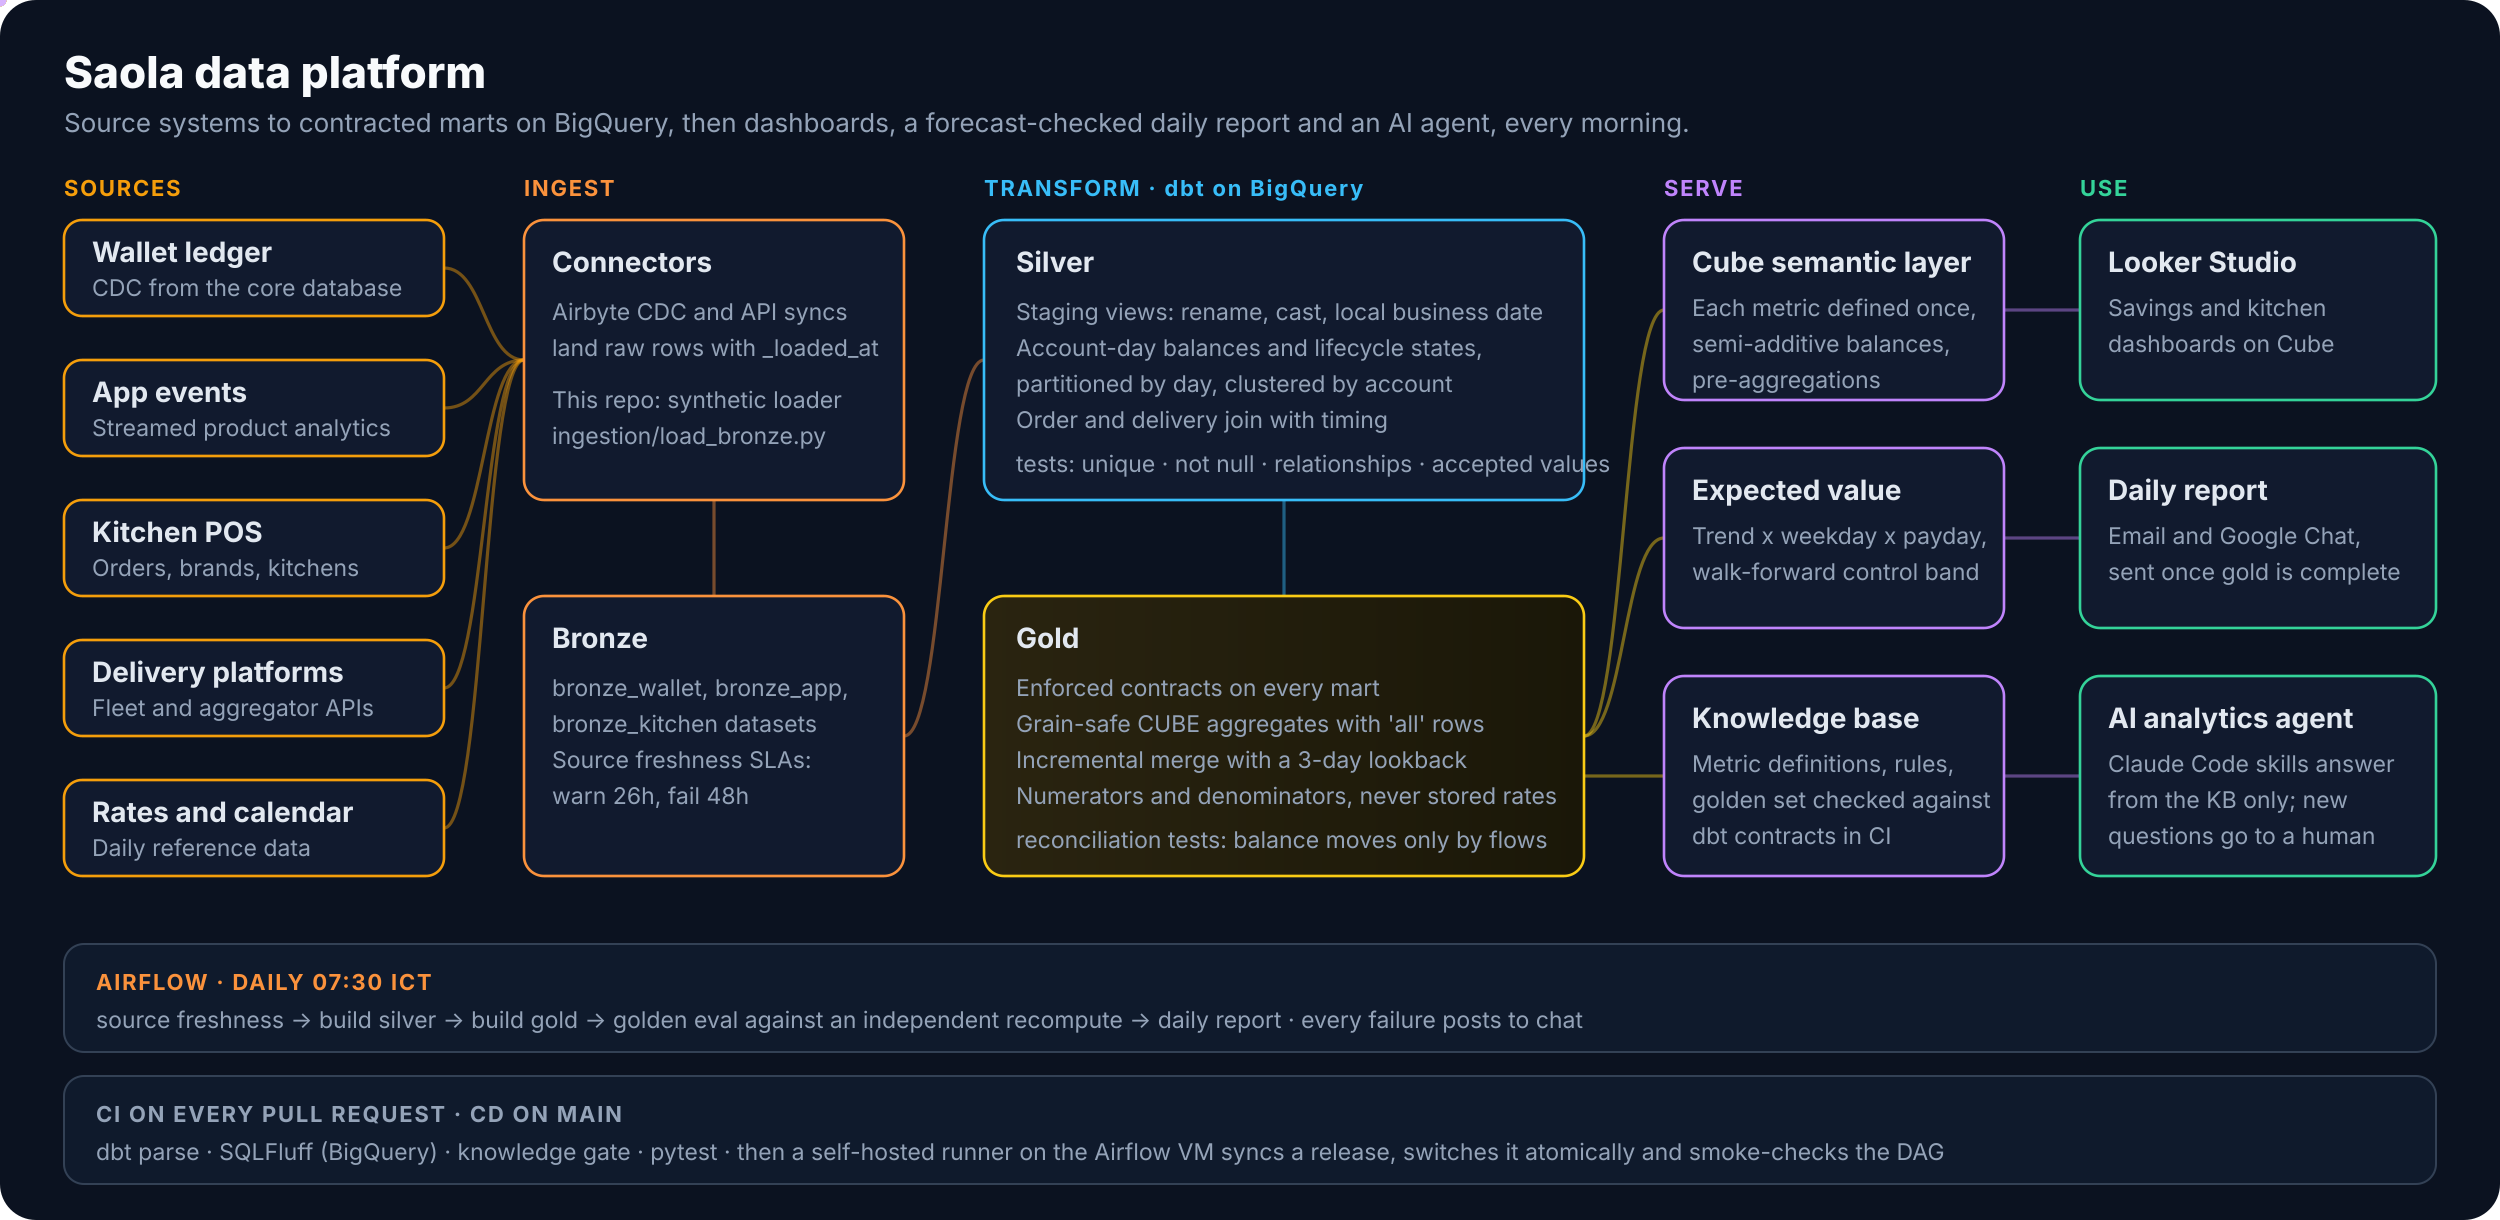
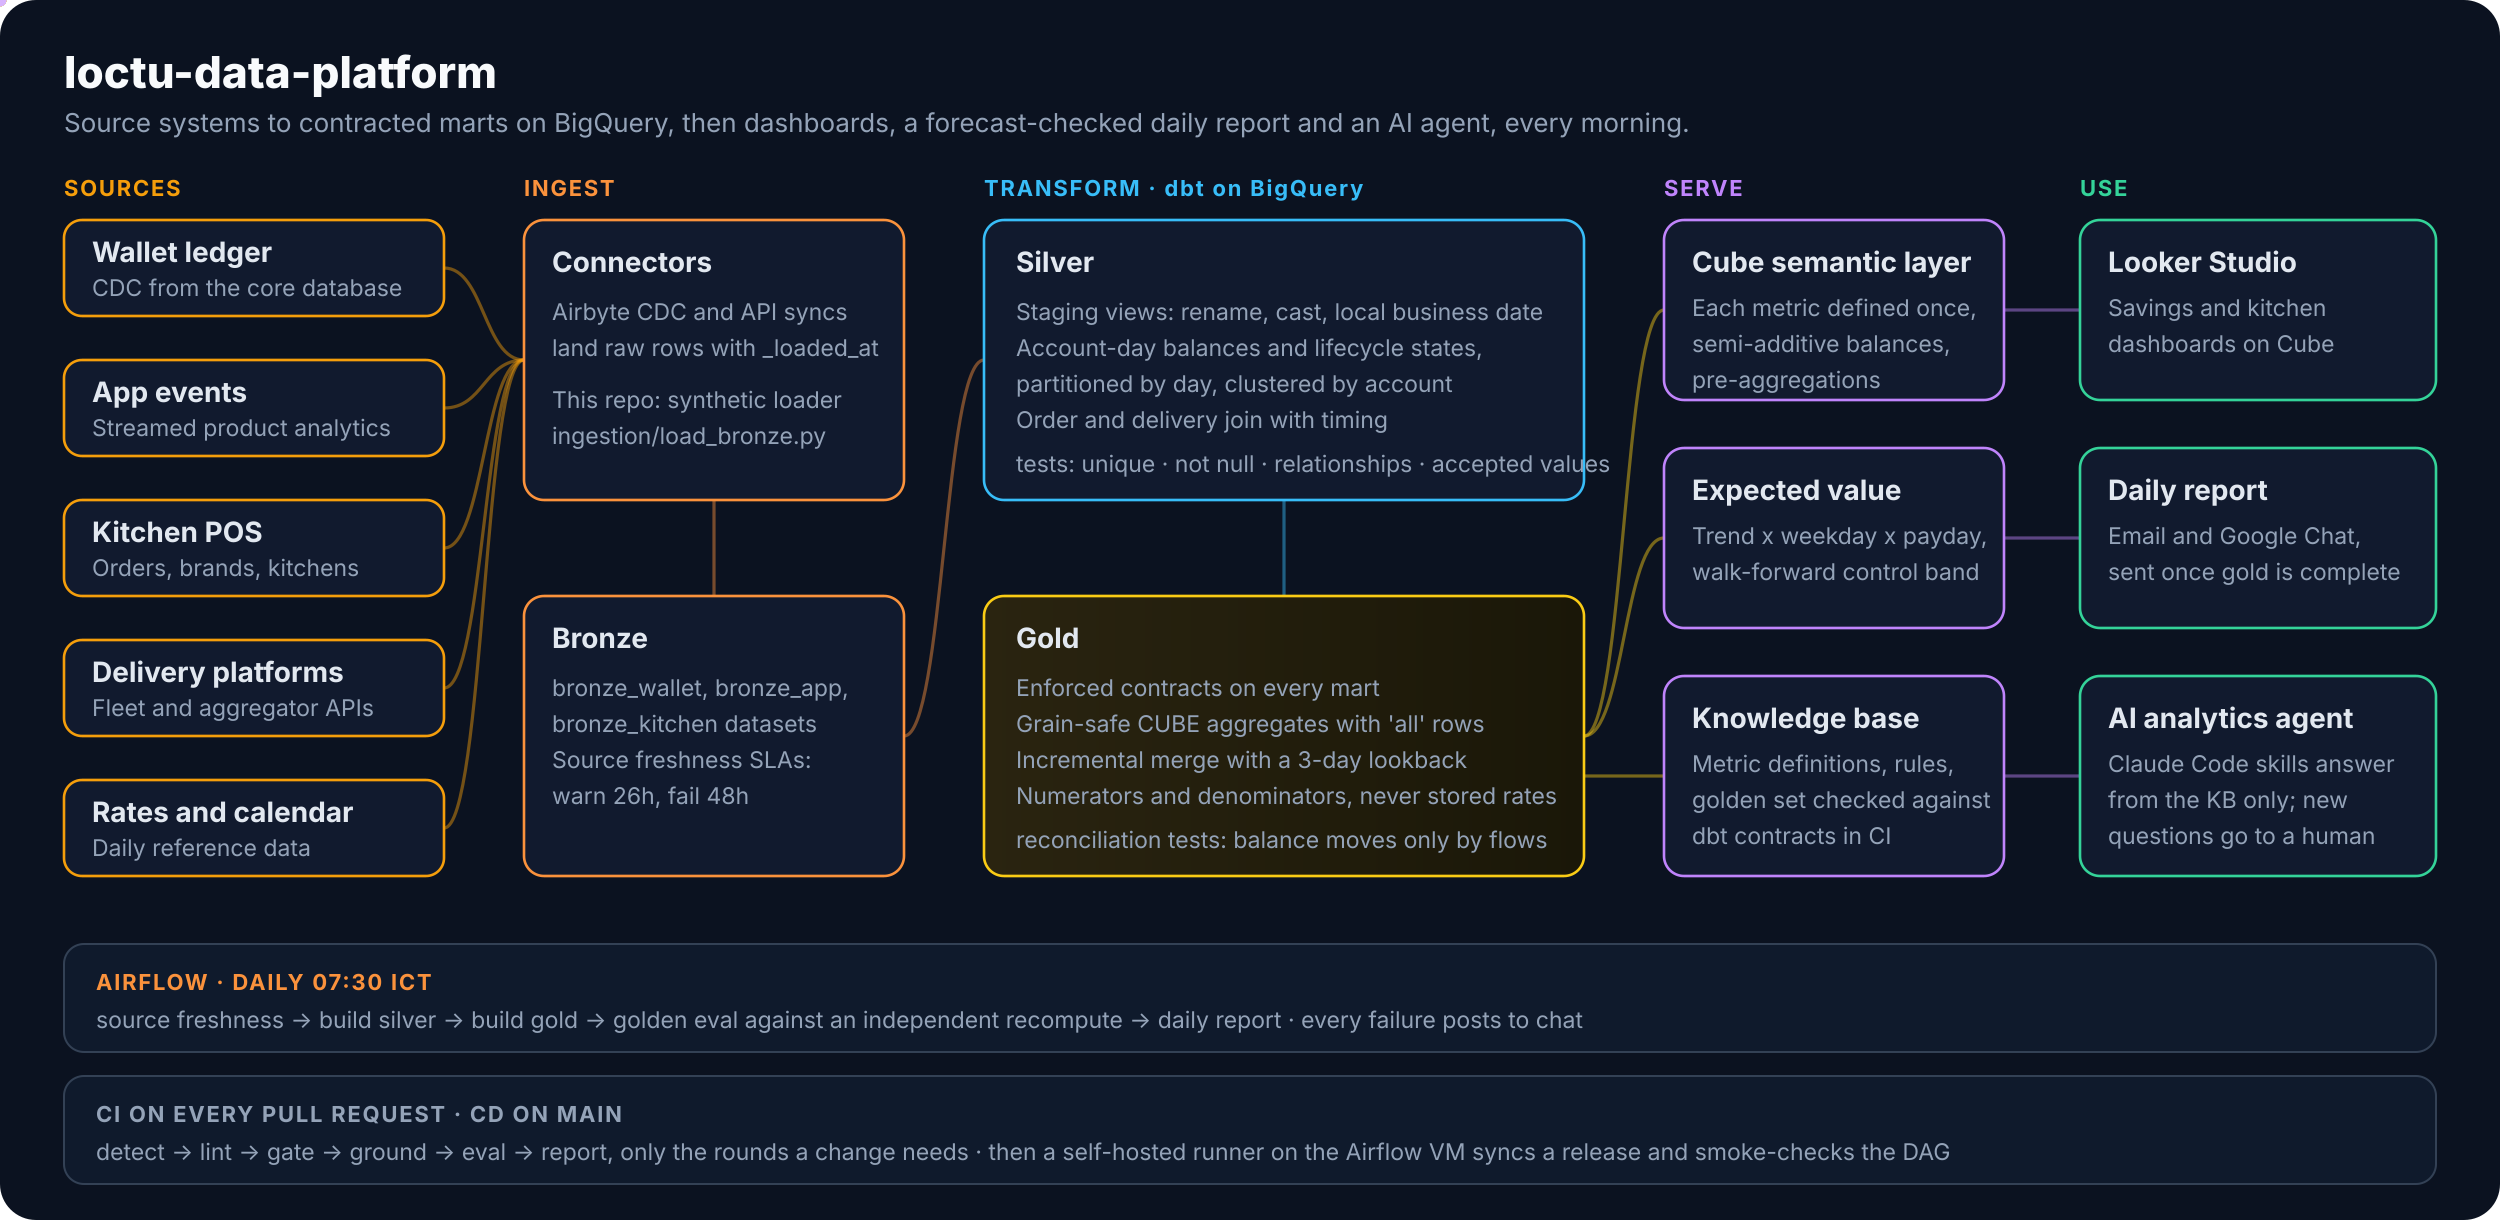
<svg xmlns="http://www.w3.org/2000/svg" viewBox="0 0 1250 610" width="1250" height="610" font-family="Inter, Segoe UI, Arial, sans-serif">
  <defs>
    <linearGradient id="gold" x1="0" x2="1">
      <stop offset="0" stop-color="#2a2410" />
      <stop offset="1" stop-color="#1a1708" />
    </linearGradient>
    <style>
      .box{fill:#111a2e;stroke-width:1.3}
      .t{fill:#e2e8f0;font-size:14px;font-weight:700}
      .s{fill:#94a3b8;font-size:11.5px}
      .h{font-size:11px;font-weight:700;letter-spacing:.08em}
      .flow{fill:none;stroke-width:1.6;stroke-opacity:.45}
    </style>
  </defs>
  <rect width="1250" height="610" rx="18" fill="#0b1220" />
-   <text x="32" y="44" fill="#f8fafc" font-size="22" font-weight="800">Saola data platform</text>
+   <text x="32" y="44" fill="#f8fafc" font-size="22" font-weight="800">loctu-data-platform</text>
  <text x="32" y="66" fill="#94a3b8" font-size="13">Source systems to contracted marts on BigQuery, then dashboards, a forecast-checked daily report and an AI agent, every morning.</text>
  <text x="32" y="98" class="h" fill="#f59e0b">SOURCES</text>
  <text x="262" y="98" class="h" fill="#fb923c">INGEST</text>
  <text x="492" y="98" class="h" fill="#38bdf8">TRANSFORM · dbt on BigQuery</text>
  <text x="832" y="98" class="h" fill="#c084fc">SERVE</text>
  <text x="1040" y="98" class="h" fill="#34d399">USE</text>
  <path id="p1" class="flow" stroke="#f59e0b" d="M222,134 C242,134 242,180 262,180" />
  <path id="p2" class="flow" stroke="#f59e0b" d="M222,204 C242,204 242,180 262,180" />
  <path id="p3" class="flow" stroke="#f59e0b" d="M222,274 C242,274 242,180 262,180" />
  <path id="p4" class="flow" stroke="#f59e0b" d="M222,344 C242,344 242,180 262,180" />
  <path id="p5" class="flow" stroke="#f59e0b" d="M222,414 C242,414 242,180 262,180" />
  <path id="p6" class="flow" stroke="#fb923c" d="M357,250 L357,298" />
  <path id="p7" class="flow" stroke="#fb923c" d="M452,368 C472,368 472,180 492,180" />
  <path id="p8" class="flow" stroke="#38bdf8" d="M642,250 L642,298" />
  <path id="p9" class="flow" stroke="#facc15" d="M792,368 C812,368 812,155 832,155" />
  <path id="p10" class="flow" stroke="#facc15" d="M792,368 C812,368 812,269 832,269" />
  <path id="p11" class="flow" stroke="#facc15" d="M792,388 L832,388" />
  <path id="p12" class="flow" stroke="#c084fc" d="M1002,155 L1040,155" />
  <path id="p13" class="flow" stroke="#c084fc" d="M1002,269 L1040,269" />
  <path id="p14" class="flow" stroke="#c084fc" d="M1002,388 L1040,388" />
  <g>
    <circle r="3.2" fill="#fbbf24">
      <animateMotion dur="2.4s" repeatCount="indefinite">
        <mpath href="#p1" />
      </animateMotion>
    </circle>
    <circle r="3.2" fill="#fbbf24">
      <animateMotion dur="2.4s" begin=".4s" repeatCount="indefinite">
        <mpath href="#p2" />
      </animateMotion>
    </circle>
    <circle r="3.2" fill="#fbbf24">
      <animateMotion dur="2.4s" begin=".8s" repeatCount="indefinite">
        <mpath href="#p3" />
      </animateMotion>
    </circle>
    <circle r="3.2" fill="#fbbf24">
      <animateMotion dur="2.4s" begin="1.2s" repeatCount="indefinite">
        <mpath href="#p4" />
      </animateMotion>
    </circle>
    <circle r="3.2" fill="#fbbf24">
      <animateMotion dur="2.4s" begin="1.6s" repeatCount="indefinite">
        <mpath href="#p5" />
      </animateMotion>
    </circle>
    <circle r="3.2" fill="#fdba74">
      <animateMotion dur="1.2s" repeatCount="indefinite">
        <mpath href="#p6" />
      </animateMotion>
    </circle>
    <circle r="3.2" fill="#fdba74">
      <animateMotion dur="2s" begin=".3s" repeatCount="indefinite">
        <mpath href="#p7" />
      </animateMotion>
    </circle>
    <circle r="3.2" fill="#7dd3fc">
      <animateMotion dur="1.2s" begin=".6s" repeatCount="indefinite">
        <mpath href="#p8" />
      </animateMotion>
    </circle>
    <circle r="3.2" fill="#fde047">
      <animateMotion dur="2s" begin=".2s" repeatCount="indefinite">
        <mpath href="#p9" />
      </animateMotion>
    </circle>
    <circle r="3.2" fill="#fde047">
      <animateMotion dur="1.8s" begin=".7s" repeatCount="indefinite">
        <mpath href="#p10" />
      </animateMotion>
    </circle>
    <circle r="3.2" fill="#fde047">
      <animateMotion dur="1.2s" begin="1.1s" repeatCount="indefinite">
        <mpath href="#p11" />
      </animateMotion>
    </circle>
    <circle r="3.2" fill="#d8b4fe">
      <animateMotion dur="1.1s" begin=".5s" repeatCount="indefinite">
        <mpath href="#p12" />
      </animateMotion>
    </circle>
    <circle r="3.2" fill="#d8b4fe">
      <animateMotion dur="1.1s" begin=".9s" repeatCount="indefinite">
        <mpath href="#p13" />
      </animateMotion>
    </circle>
    <circle r="3.2" fill="#d8b4fe">
      <animateMotion dur="1.1s" begin="1.3s" repeatCount="indefinite">
        <mpath href="#p14" />
      </animateMotion>
    </circle>
  </g>
  <g>
    <rect class="box" stroke="#f59e0b" x="32" y="110" width="190" height="48" rx="9" />
    <text x="46" y="131" class="t">Wallet ledger</text>
    <text x="46" y="148" class="s">CDC from the core database</text>
    <rect class="box" stroke="#f59e0b" x="32" y="180" width="190" height="48" rx="9" />
    <text x="46" y="201" class="t">App events</text>
    <text x="46" y="218" class="s">Streamed product analytics</text>
    <rect class="box" stroke="#f59e0b" x="32" y="250" width="190" height="48" rx="9" />
    <text x="46" y="271" class="t">Kitchen POS</text>
    <text x="46" y="288" class="s">Orders, brands, kitchens</text>
    <rect class="box" stroke="#f59e0b" x="32" y="320" width="190" height="48" rx="9" />
    <text x="46" y="341" class="t">Delivery platforms</text>
    <text x="46" y="358" class="s">Fleet and aggregator APIs</text>
    <rect class="box" stroke="#f59e0b" x="32" y="390" width="190" height="48" rx="9" />
    <text x="46" y="411" class="t">Rates and calendar</text>
    <text x="46" y="428" class="s">Daily reference data</text>
  </g>
  <g>
    <rect class="box" stroke="#fb923c" x="262" y="110" width="190" height="140" rx="10" />
    <text x="276" y="136" class="t">Connectors</text>
    <text x="276" y="160" class="s">Airbyte CDC and API syncs</text>
    <text x="276" y="178" class="s">land raw rows with _loaded_at</text>
    <text x="276" y="204" class="s" fill="#fdba74">This repo: synthetic loader</text>
    <text x="276" y="222" class="s" fill="#fdba74">ingestion/load_bronze.py</text>
    <rect class="box" stroke="#fb923c" x="262" y="298" width="190" height="140" rx="10" />
    <text x="276" y="324" class="t">Bronze</text>
    <text x="276" y="348" class="s">bronze_wallet, bronze_app,</text>
    <text x="276" y="366" class="s">bronze_kitchen datasets</text>
    <text x="276" y="384" class="s">Source freshness SLAs:</text>
    <text x="276" y="402" class="s">warn 26h, fail 48h</text>
  </g>
  <g>
    <rect class="box" stroke="#38bdf8" x="492" y="110" width="300" height="140" rx="10" />
    <text x="508" y="136" class="t">Silver</text>
    <text x="508" y="160" class="s">Staging views: rename, cast, local business date</text>
    <text x="508" y="178" class="s">Account-day balances and lifecycle states,</text>
    <text x="508" y="196" class="s">partitioned by day, clustered by account</text>
    <text x="508" y="214" class="s">Order and delivery join with timing</text>
    <text x="508" y="236" class="s" fill="#7dd3fc">tests: unique · not null · relationships · accepted values</text>
    <rect x="492" y="298" width="300" height="140" rx="10" fill="url(#gold)" stroke="#facc15" stroke-width="1.3" />
    <text x="508" y="324" class="t">Gold</text>
    <text x="508" y="348" class="s">Enforced contracts on every mart</text>
    <text x="508" y="366" class="s">Grain-safe CUBE aggregates with 'all' rows</text>
    <text x="508" y="384" class="s">Incremental merge with a 3-day lookback</text>
    <text x="508" y="402" class="s">Numerators and denominators, never stored rates</text>
    <text x="508" y="424" class="s" fill="#fde047">reconciliation tests: balance moves only by flows</text>
  </g>
  <g>
    <rect class="box" stroke="#c084fc" x="832" y="110" width="170" height="90" rx="10" />
    <text x="846" y="136" class="t">Cube semantic layer</text>
    <text x="846" y="158" class="s">Each metric defined once,</text>
    <text x="846" y="176" class="s">semi-additive balances,</text>
    <text x="846" y="194" class="s">pre-aggregations</text>
    <rect class="box" stroke="#c084fc" x="832" y="224" width="170" height="90" rx="10" />
    <text x="846" y="250" class="t">Expected value</text>
    <text x="846" y="272" class="s">Trend x weekday x payday,</text>
    <text x="846" y="290" class="s">walk-forward control band</text>
    <rect class="box" stroke="#c084fc" x="832" y="338" width="170" height="100" rx="10" />
    <text x="846" y="364" class="t">Knowledge base</text>
    <text x="846" y="386" class="s">Metric definitions, rules,</text>
    <text x="846" y="404" class="s">golden set checked against</text>
    <text x="846" y="422" class="s">dbt contracts in CI</text>
  </g>
  <g>
    <rect class="box" stroke="#34d399" x="1040" y="110" width="178" height="90" rx="10" />
    <text x="1054" y="136" class="t">Looker Studio</text>
    <text x="1054" y="158" class="s">Savings and kitchen</text>
    <text x="1054" y="176" class="s">dashboards on Cube</text>
    <rect class="box" stroke="#34d399" x="1040" y="224" width="178" height="90" rx="10" />
    <text x="1054" y="250" class="t">Daily report</text>
    <text x="1054" y="272" class="s">Email and Google Chat,</text>
    <text x="1054" y="290" class="s">sent once gold is complete</text>
    <rect class="box" stroke="#34d399" x="1040" y="338" width="178" height="100" rx="10" />
    <text x="1054" y="364" class="t">AI analytics agent</text>
    <text x="1054" y="386" class="s">Claude Code skills answer</text>
    <text x="1054" y="404" class="s">from the KB only; new</text>
    <text x="1054" y="422" class="s">questions go to a human</text>
  </g>
  <rect x="32" y="472" width="1186" height="54" rx="10" fill="#0f1a2c" stroke="#334155" />
  <text x="48" y="495" class="h" fill="#fb923c">AIRFLOW · DAILY 07:30 ICT</text>
  <text x="48" y="514" class="s">source freshness  →  build silver  →  build gold  →  golden eval against an independent recompute  →  daily report  ·  every failure posts to chat</text>
  <rect x="32" y="538" width="1186" height="54" rx="10" fill="#0f1a2c" stroke="#334155" />
  <text x="48" y="561" class="h" fill="#94a3b8">CI ON EVERY PULL REQUEST · CD ON MAIN</text>
-   <text x="48" y="580" class="s">dbt parse  ·  SQLFluff (BigQuery)  ·  knowledge gate  ·  pytest  ·  then a self-hosted runner on the Airflow VM syncs a release, switches it atomically and smoke-checks the DAG</text>
+   <text x="48" y="580" class="s">detect  →  lint  →  gate  →  ground  →  eval  →  report, only the rounds a change needs  ·  then a self-hosted runner on the Airflow VM syncs a release and smoke-checks the DAG</text>
</svg>
